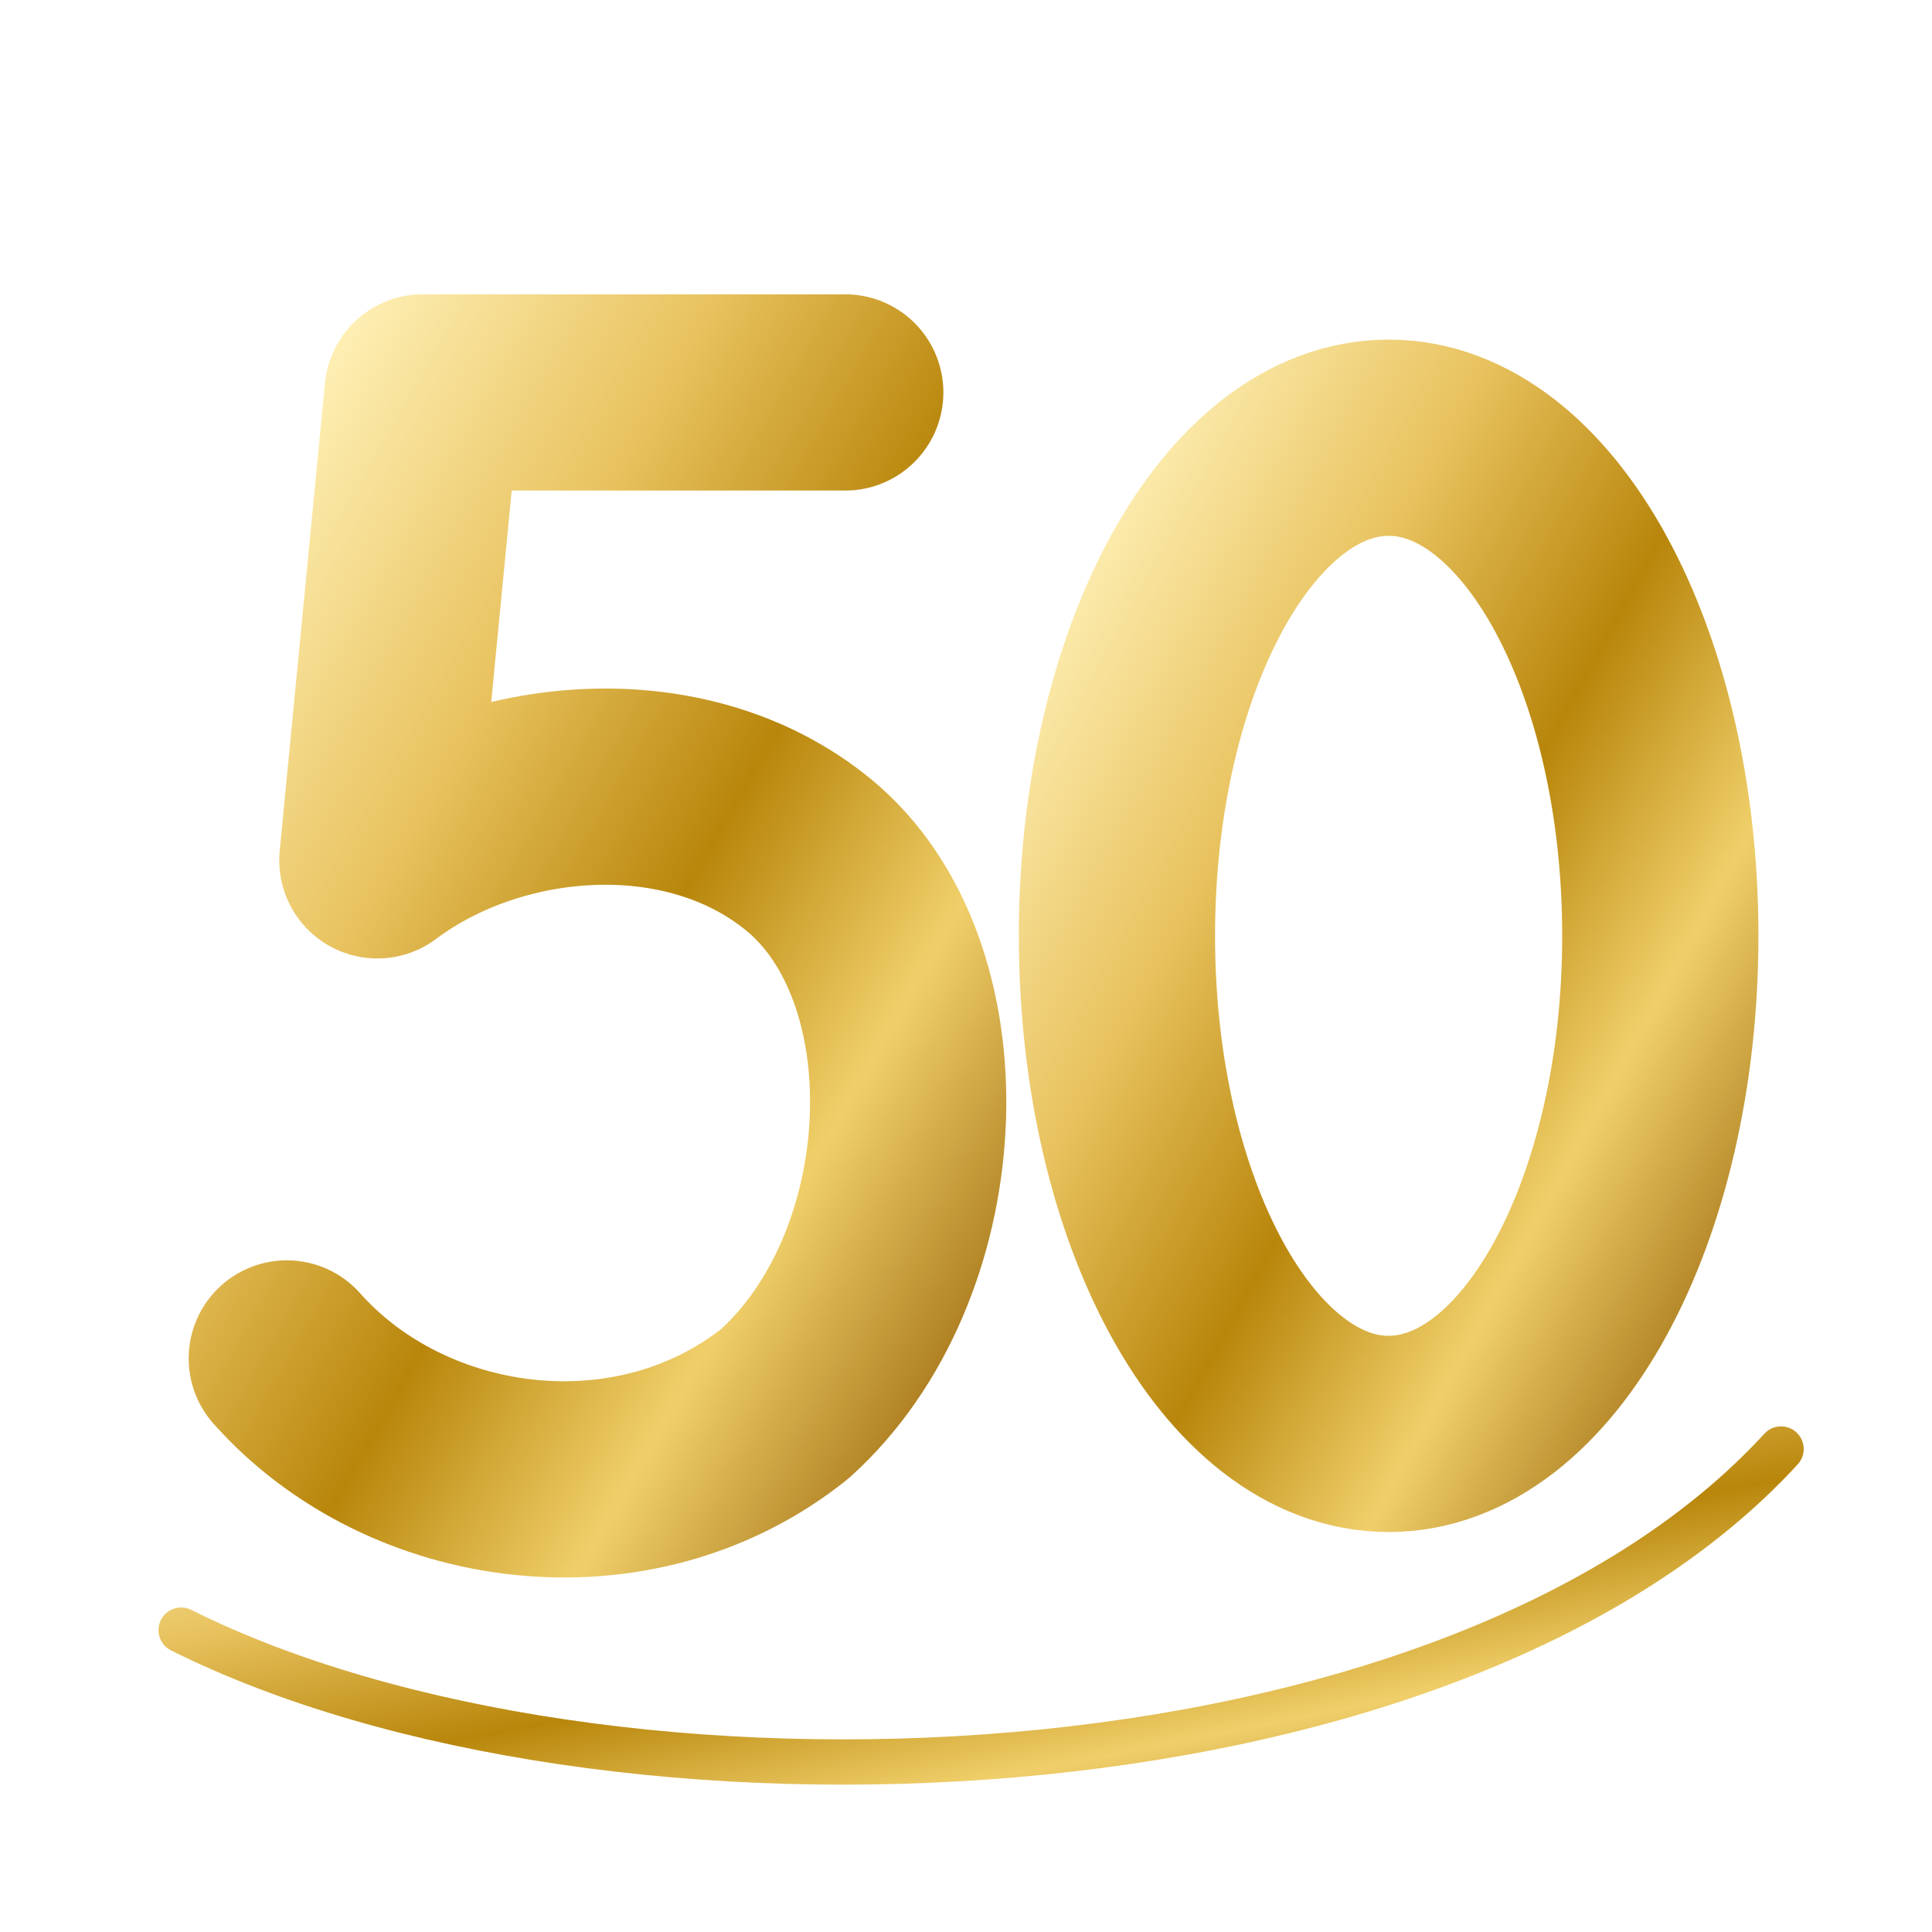
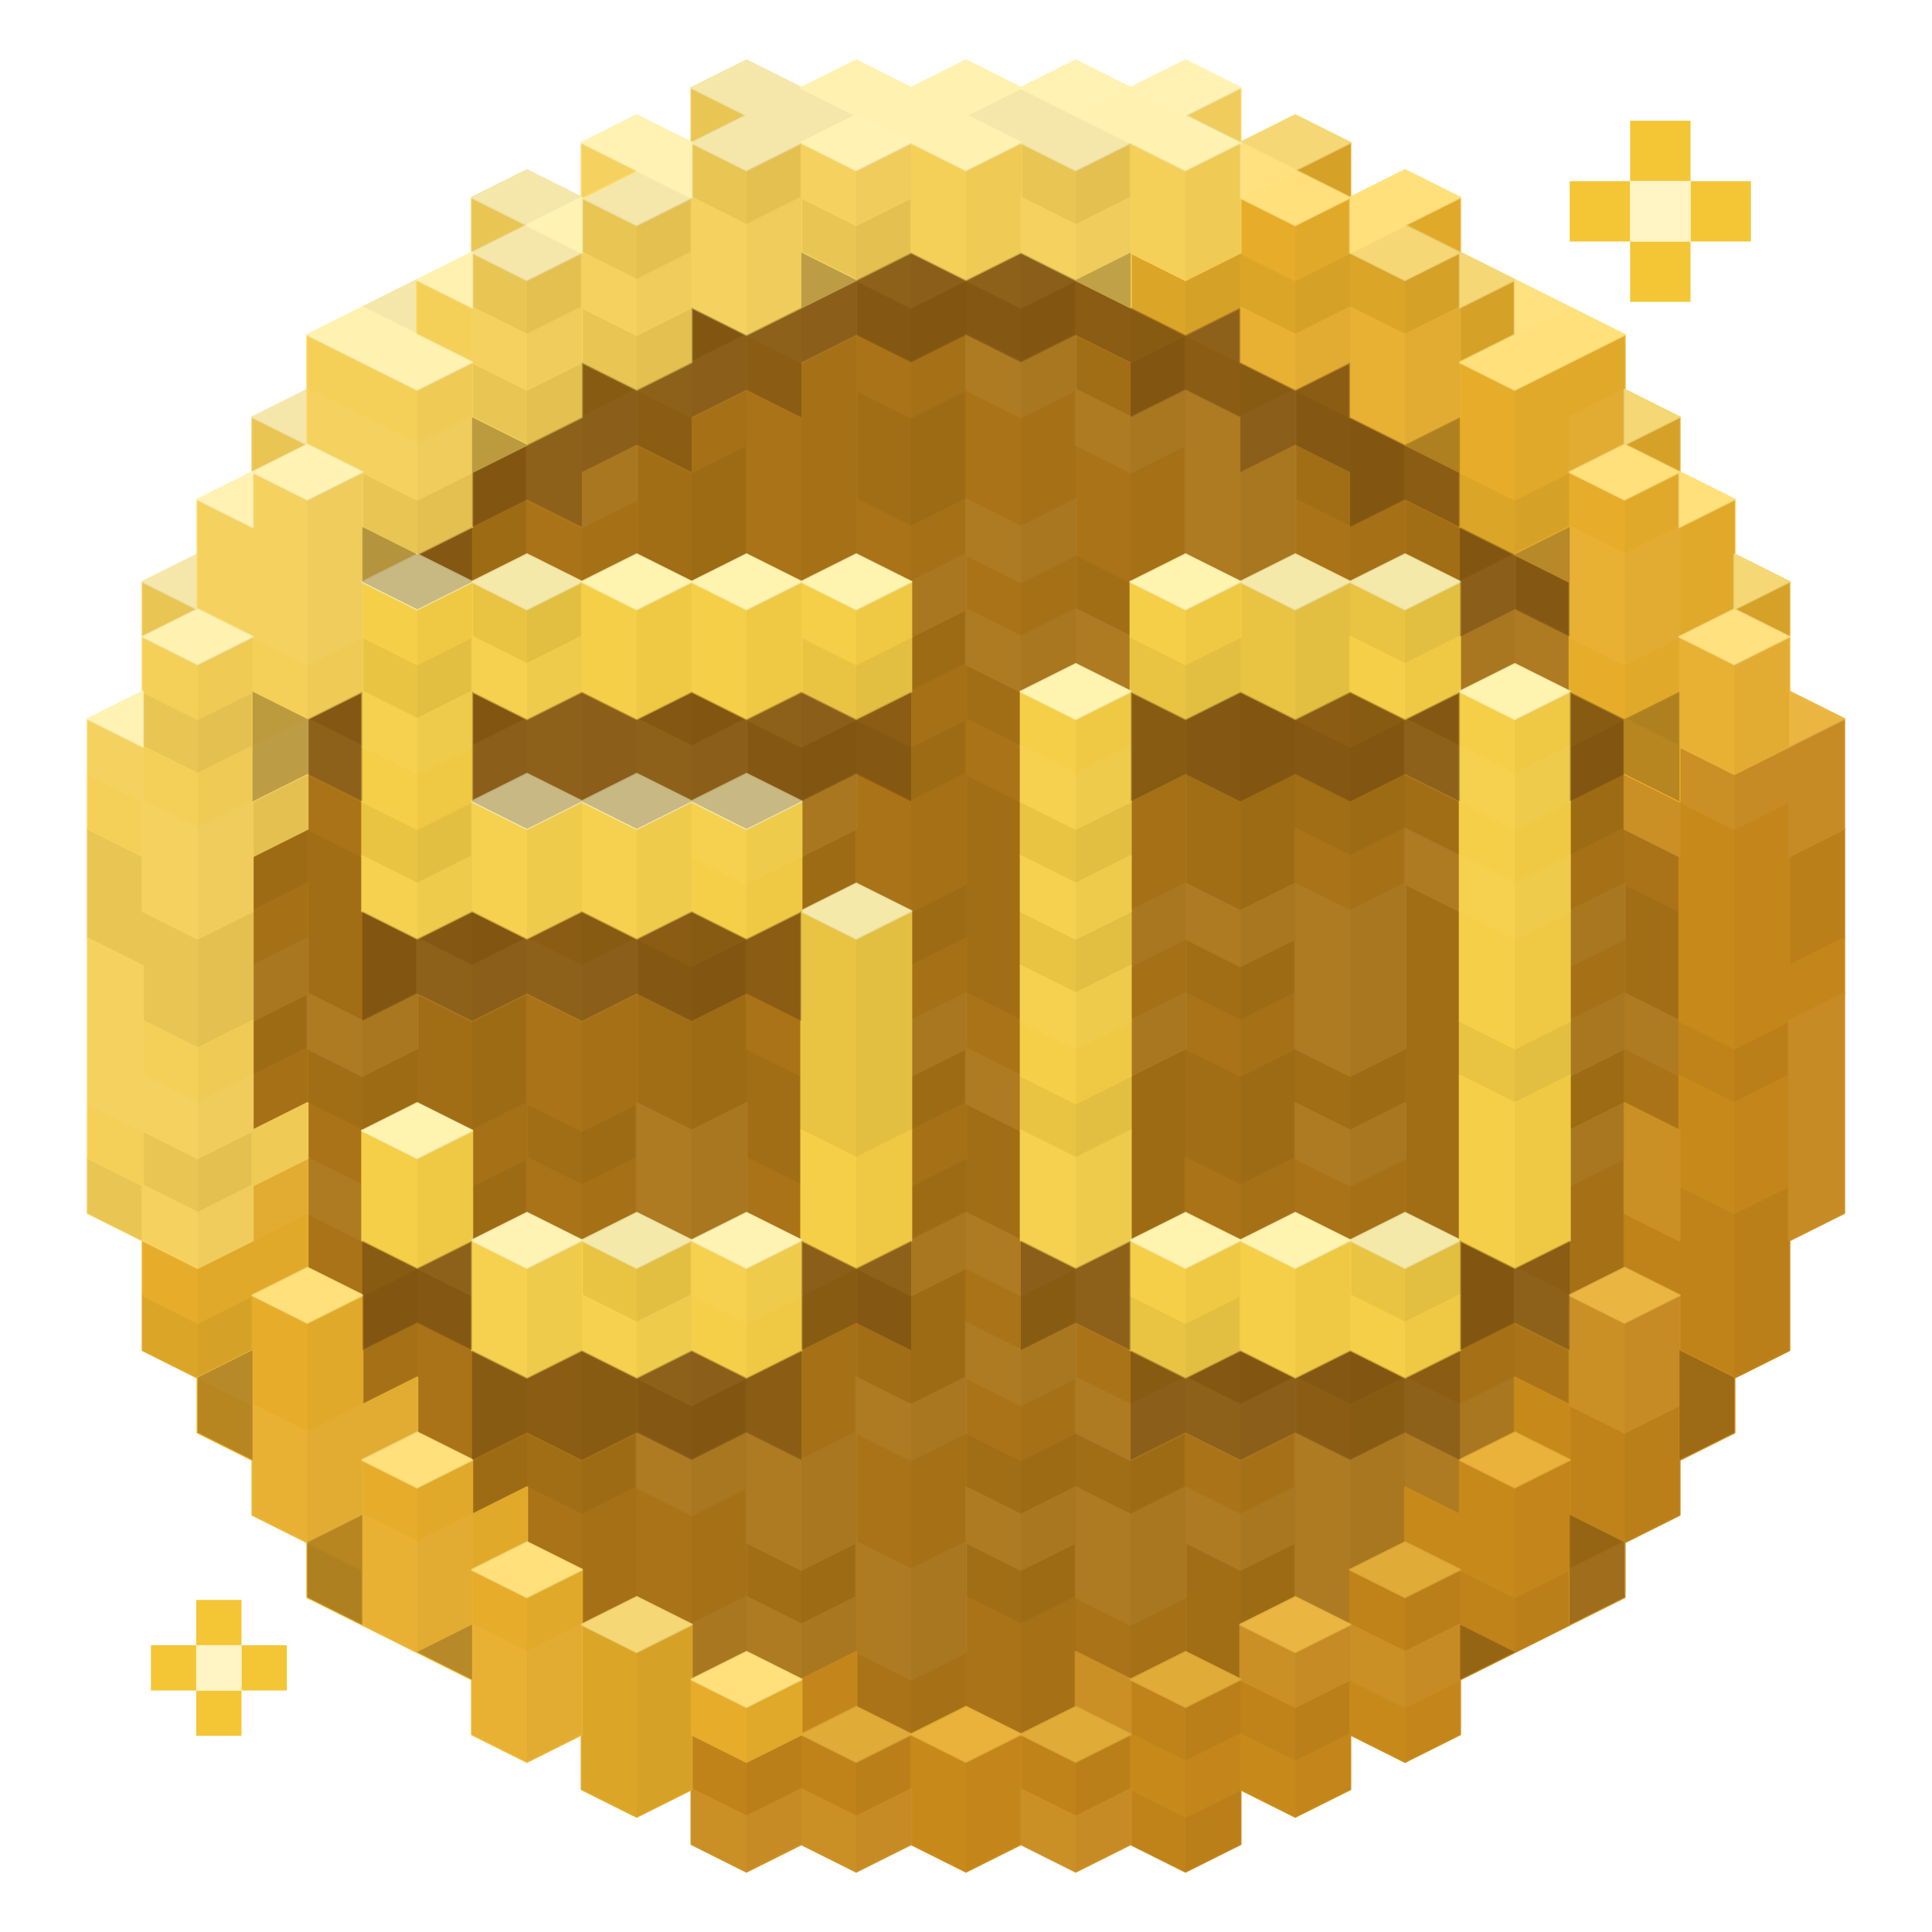
- <svg xmlns="http://www.w3.org/2000/svg" viewBox="0 0 128 128" width="128" height="128">
-   <defs>
-     <linearGradient id="gold" x1="0" y1="0" x2="1" y2="1">
-       <stop offset="0" stop-color="#fff1b8" />
-       <stop offset="0.3" stop-color="#e8c25e" />
-       <stop offset="0.55" stop-color="#b8860b" />
-       <stop offset="0.78" stop-color="#f0cf6a" />
-       <stop offset="1" stop-color="#a8781a" />
-     </linearGradient>
-   </defs>
-   <g fill="none" stroke="url(#gold)" stroke-width="13" stroke-linecap="round" stroke-linejoin="round">
-     <path d="M56 26 H28 L25 57 C33 51 46 50 54 57 C63 65 62 84 52 93 C42 101 27 99 19 90" />
-     <ellipse cx="92" cy="62" rx="18" ry="33" />
+ <svg xmlns="http://www.w3.org/2000/svg" width="128" height="128" viewBox="0 0 128 128" role="img" aria-label="A blocky gold medal with the number 50">
+   <g transform="matrix(1.818 0 0 1.818 64 87.636)">
+     <path fill="#a77217" stroke="#a77217" stroke-width=".08" stroke-linejoin="round" d="M8 8l2 1l0 4l-2 -1zM8 -10l2 1l0 4l-2 -1zM8 -14l2 1l0 2l-2 -1zM8 -22l2 1l0 6l-2 -1zM-8 8l2 1l0 2l-2 -1zM-8 -10l2 1l0 4l-2 -1zM-8 -22l2 1l0 2l-2 -1zM-6 9l2 -1l0 2l-2 1zM-6 -17l2 -1l0 2l-2 1zM-6 -21l2 -1l0 2l-2 1zM0 8l2 1l0 2l-2 -1zM0 4l2 1l0 2l-2 -1zM0 -8l2 1l0 4l-2 -1zM0 -20l2 1l0 8l-2 -1zM0 -24l2 1l0 2l-2 -1zM0 -38l2 1l0 2l-2 -1zM2 9l2 -1l0 2l-2 1zM2 5l2 -1l0 2l-2 1zM2 -37l2 -1l0 2l-2 1zM10 9l2 -1l0 2l-2 1zM10 -9l2 -1l0 4l-2 1zM10 -13l2 -1l0 2l-2 1zM10 -21l2 -1l0 6l-2 1zM-18 5l2 -1l0 2l-2 1zM-18 -5l2 -1l0 2l-2 1zM-18 -11l2 -1l0 4l-2 1zM-18 -31l2 -1l0 4l-2 1zM-16 4l2 1l0 2l-2 -1zM-16 -8l2 1l0 2l-2 -1zM-14 5l2 -1l0 2l-2 1zM-14 -7l2 -1l0 2l-2 1zM4 4l2 1l0 2l-2 -1zM4 -28l2 1l0 2l-2 -1zM4 -36l2 1l0 2l-2 -1zM6 5l2 -1l0 2l-2 1zM6 -9l2 -1l0 6l-2 1zM6 -35l2 -1l0 2l-2 1zM-12 2l2 1l0 2l-2 -1zM-12 -14l2 1l0 6l-2 -1zM-12 -32l2 1l0 4l-2 -1zM-10 3l2 -1l0 2l-2 1zM-10 -13l2 -1l0 6l-2 1zM-10 -31l2 -1l0 4l-2 1zM-4 -2l2 1l0 4l-2 -1zM-4 -22l2 1l0 2l-2 -1zM-4 -34l2 1l0 4l-2 -1zM-4 -38l2 1l0 2l-2 -1zM-2 -1l2 -1l0 4l-2 1zM-2 -5l2 -1l0 2l-2 1zM-2 -9l2 -1l0 2l-2 1zM-2 -15l2 -1l0 2l-2 1zM-2 -21l2 -1l0 2l-2 1zM-2 -25l2 -1l0 2l-2 1zM-2 -33l2 -1l0 4l-2 1zM-2 -37l2 -1l0 2l-2 1zM-22 -1l2 -1l0 2l-2 1zM-22 -9l2 -1l0 2l-2 1zM-22 -13l2 -1l0 2l-2 1zM-20 -2l2 1l0 2l-2 -1zM-20 -12l2 1l0 4l-2 -1zM18 -1l2 -1l0 2l-2 1zM16 -16l2 1l0 12l-2 -1zM16 -20l2 1l0 2l-2 -1zM16 -30l2 1l0 2l-2 -1zM-24 -10l2 1l0 2l-2 -1zM-24 -18l2 1l0 6l-2 -1zM12 -10l2 1l0 2l-2 -1zM12 -22l2 1l0 4l-2 -1zM12 -34l2 1l0 4l-2 -1zM14 -9l2 -1l0 2l-2 1zM14 -21l2 -1l0 4l-2 1zM14 -31l2 -1l0 2l-2 1zM22 -9l2 -1l0 2l-2 1zM22 -21l2 -1l0 4l-2 1zM-26 -11l2 -1l0 2l-2 1zM-26 -17l2 -1l0 2l-2 1zM24 -16l2 1l0 4l-2 -1zM20 -28l2 1l0 2l-2 -1zM10 1l0 2l-2 -1zM10 1l2 1l-2 1zM14 1l0 2l-2 -1zM14 1l2 1l-2 1zM18 -3l2 1l-2 1zM-22 -15l2 1l-2 1zM-18 -15l0 2l-2 -1zM-18 -15l2 1l-2 1zM-22 -23l0 2l-2 -1zM-18 -23l2 1l-2 1zM-10 -23l0 2l-2 -1zM-10 -23l2 1l-2 1zM10 -23l0 2l-2 -1zM10 -23l2 1l-2 1zM18 -23l0 2l-2 -1zM-18 -29l0 2l-2 -1zM18 -29l2 1l-2 1zM14 -33l2 1l-2 1zM-10 -37l2 1l-2 1z" />
+     <path fill="#b07818" stroke="#b07818" stroke-width=".08" stroke-linejoin="round" d="M-4 12l2 1l0 2l-2 -1zM-4 4l2 1l0 4l-2 -1zM-4 -20l2 1l0 4l-2 -1zM-4 -30l2 1l0 2l-2 -1zM-4 -36l2 1l0 2l-2 -1zM-2 13l2 -1l0 2l-2 1zM-2 5l2 -1l0 4l-2 1zM-2 -7l2 -1l0 2l-2 1zM-2 -13l2 -1l0 2l-2 1zM-2 -19l2 -1l0 4l-2 1zM-2 -23l2 -1l0 2l-2 1zM-2 -29l2 -1l0 2l-2 1zM-2 -35l2 -1l0 2l-2 1zM0 10l2 1l0 4l-2 -1zM0 2l2 1l0 2l-2 -1zM0 -2l2 1l0 2l-2 -1zM0 -12l2 1l0 2l-2 -1zM0 -22l2 1l0 2l-2 -1zM0 -28l2 1l0 2l-2 -1zM0 -34l2 1l0 4l-2 -1zM2 11l2 -1l0 4l-2 1zM2 3l2 -1l0 2l-2 1zM2 -1l2 -1l0 2l-2 1zM2 -27l2 -1l0 2l-2 1zM2 -33l2 -1l0 4l-2 1zM4 10l2 1l0 2l-2 -1zM4 0l2 1l0 2l-2 -1zM4 -32l2 1l0 4l-2 -1zM4 -38l2 1l0 2l-2 -1zM6 11l2 -1l0 2l-2 1zM6 -13l2 -1l0 2l-2 1zM6 -21l2 -1l0 6l-2 1zM6 -31l2 -1l0 4l-2 1zM-14 7l2 -1l0 4l-2 1zM-14 3l2 -1l0 2l-2 1zM-14 -5l2 -1l0 2l-2 1zM-14 -11l2 -1l0 4l-2 1zM-14 -29l2 -1l0 2l-2 1zM-12 6l2 1l0 4l-2 -1zM-12 -34l2 1l0 2l-2 -1zM-10 7l2 -1l0 4l-2 1zM-10 -33l2 -1l0 2l-2 1zM-16 6l2 1l0 2l-2 -1zM-16 2l2 1l0 2l-2 -1zM-16 -6l2 1l0 2l-2 -1zM-16 -12l2 1l0 4l-2 -1zM-16 -30l2 1l0 2l-2 -1zM8 4l2 1l0 2l-2 -1zM8 -6l2 1l0 2l-2 -1zM8 -12l2 1l0 2l-2 -1zM8 -36l2 1l0 2l-2 -1zM10 5l2 -1l0 2l-2 1zM10 -5l2 -1l0 2l-2 1zM10 -11l2 -1l0 2l-2 1zM-20 0l2 1l0 4l-2 -1zM-18 3l2 -1l0 2l-2 1zM-18 -7l2 -1l0 2l-2 1zM-8 2l2 1l0 2l-2 -1zM-8 -6l2 1l0 2l-2 -1zM-8 -14l2 1l0 4l-2 -1zM-8 -36l2 1l0 8l-2 -1zM-6 -1l2 -1l0 6l-2 1zM-6 -35l2 -1l0 8l-2 1zM12 2l2 1l0 2l-2 -1zM12 -6l2 1l0 2l-2 -1zM12 -18l2 1l0 2l-2 -1zM12 -30l2 1l0 2l-2 -1zM14 3l2 -1l0 2l-2 1zM14 -5l2 -1l0 2l-2 1zM14 -17l2 -1l0 2l-2 1zM14 -29l2 -1l0 2l-2 1zM-22 1l2 -1l0 2l-2 1zM18 1l2 -1l0 2l-2 1zM20 0l2 1l0 2l-2 -1zM-24 -4l2 1l0 2l-2 -1zM-24 -8l2 1l0 2l-2 -1zM-24 -20l2 1l0 2l-2 -1zM22 -5l2 -1l0 4l-2 1zM22 -13l2 -1l0 2l-2 1zM22 -17l2 -1l0 2l-2 1zM-26 -9l2 -1l0 2l-2 1zM-26 -15l2 -1l0 2l-2 1zM24 -10l2 1l0 2l-2 -1zM24 -18l2 1l0 2l-2 -1zM16 -32l2 1l0 2l-2 -1zM-18 1l2 1l-2 1zM-14 1l0 2l-2 -1zM-14 1l2 1l-2 1zM-6 1l0 2l-2 -1zM6 1l2 1l-2 1zM18 1l0 2l-2 -1zM-22 -3l2 1l-2 1zM22 -3l0 2l-2 -1zM-14 -15l0 2l-2 -1zM-14 -15l2 1l-2 1zM-10 -15l0 2l-2 -1zM-10 -15l2 1l-2 1zM-6 -15l0 2l-2 -1zM-2 -23l0 2l-2 -1zM6 -23l2 1l-2 1zM14 -23l0 2l-2 -1zM14 -23l2 1l-2 1zM22 -23l2 1l-2 1zM-14 -35l2 1l-2 1zM10 -35l2 1l-2 1zM14 -35l0 2l-2 -1zM6 -37l2 1l-2 1z" />
+     <path fill="#b47f24" stroke="#b47f24" stroke-width=".08" stroke-linejoin="round" d="M-10 11l2 -1l0 2l-2 1zM-10 5l2 -1l0 2l-2 1zM-10 -7l2 -1l0 4l-2 1zM-10 -21l2 -1l0 2l-2 1zM-10 -35l2 -1l0 2l-2 1zM-8 10l2 1l0 2l-2 -1zM-8 4l2 1l0 4l-2 -1zM-6 11l2 -1l0 2l-2 1zM-6 5l2 -1l0 4l-2 1zM-6 -19l2 -1l0 2l-2 1zM-6 -37l2 -1l0 2l-2 1zM-4 8l2 1l0 4l-2 -1zM-4 2l2 1l0 2l-2 -1zM-2 9l2 -1l0 4l-2 1zM-2 3l2 -1l0 2l-2 1zM-2 -3l2 -1l0 2l-2 1zM-2 -11l2 -1l0 2l-2 1zM-2 -27l2 -1l0 2l-2 1zM4 6l2 1l0 4l-2 -1zM4 2l2 1l0 2l-2 -1zM4 -2l2 1l0 2l-2 -1zM4 -26l2 1l0 2l-2 -1zM4 -34l2 1l0 2l-2 -1zM6 7l2 -1l0 4l-2 1zM6 3l2 -1l0 2l-2 1zM6 -11l2 -1l0 2l-2 1zM6 -15l2 -1l0 2l-2 1zM6 -33l2 -1l0 2l-2 1zM12 4l2 1l0 6l-2 -1zM12 -8l2 1l0 2l-2 -1zM12 -16l2 1l0 6l-2 -1zM0 6l2 1l0 2l-2 -1zM0 0l2 1l0 2l-2 -1zM0 -4l2 1l0 2l-2 -1zM0 -10l2 1l0 2l-2 -1zM0 -26l2 1l0 2l-2 -1zM0 -30l2 1l0 2l-2 -1zM0 -36l2 1l0 2l-2 -1zM2 7l2 -1l0 2l-2 1zM2 1l2 -1l0 2l-2 1zM2 -25l2 -1l0 2l-2 1zM2 -29l2 -1l0 2l-2 1zM2 -35l2 -1l0 2l-2 1zM8 6l2 1l0 2l-2 -1zM8 2l2 1l0 2l-2 -1zM8 -16l2 1l0 2l-2 -1zM8 -34l2 1l0 6l-2 -1zM10 7l2 -1l0 2l-2 1zM10 3l2 -1l0 2l-2 1zM10 -15l2 -1l0 2l-2 1zM10 -33l2 -1l0 6l-2 1zM14 5l2 -1l0 4l-2 1zM14 -7l2 -1l0 2l-2 1zM14 -15l2 -1l0 6l-2 1zM-12 4l2 1l0 2l-2 -1zM-12 -8l2 1l0 4l-2 -1zM-12 -22l2 1l0 2l-2 -1zM16 2l2 1l0 4l-2 -1zM16 -18l2 1l0 2l-2 -1zM16 -22l2 1l0 2l-2 -1zM18 3l2 -1l0 2l-2 1zM18 -27l2 -1l0 4l-2 1zM20 -2l2 1l0 2l-2 -1zM20 -26l2 1l0 2l-2 -1zM-24 -6l2 1l0 2l-2 -1zM-24 -12l2 1l0 2l-2 -1zM-24 -22l2 1l0 2l-2 -1zM22 -7l2 -1l0 2l-2 1zM22 -11l2 -1l0 2l-2 1zM22 -15l2 -1l0 2l-2 1zM-22 -11l2 -1l0 2l-2 1zM24 -12l2 1l0 2l-2 -1zM-26 -13l2 -1l0 2l-2 1zM-20 -14l2 1l0 2l-2 -1zM-18 -13l2 -1l0 2l-2 1zM-18 -21l2 -1l0 2l-2 1zM-16 -14l2 1l0 2l-2 -1zM-16 -22l2 1l0 2l-2 -1zM-16 -32l2 1l0 2l-2 -1zM-14 -13l2 -1l0 2l-2 1zM-14 -21l2 -1l0 2l-2 1zM-14 -33l2 -1l0 4l-2 1zM-10 1l0 2l-2 -1zM-10 1l2 1l-2 1zM-18 -3l0 2l-2 -1zM-6 -3l2 1l-2 1zM-2 -3l0 2l-2 -1zM2 -3l2 1l-2 1zM6 -3l0 2l-2 -1zM-14 -23l0 2l-2 -1zM-14 -23l2 1l-2 1zM-6 -23l0 2l-2 -1zM-6 -23l2 1l-2 1zM-14 -33l0 2l-2 -1zM-10 -35l0 2l-2 -1zM-6 -37l0 2l-2 -1zM10 -37l0 2l-2 -1zM-2 -39l0 2l-2 -1zM-2 -39l2 1l-2 1zM2 -39l0 2l-2 -1zM2 -39l2 1l-2 1z" />
+     <path fill="#c6881b" stroke="#c6881b" stroke-width=".08" stroke-linejoin="round" d="M-10 15l2 1l0 2l-2 -1zM12 14l2 -1l0 2l-2 1zM6 17l2 1l0 2l-2 -1zM6 13l2 1l0 2l-2 -1zM8 18l2 -1l0 2l-2 1zM8 14l2 -1l0 2l-2 1zM-8 16l2 -1l0 2l-2 1zM-6 15l2 1l0 2l-2 -1zM-4 16l2 -1l0 2l-2 1zM2 15l2 1l0 2l-2 -1zM4 16l2 -1l0 2l-2 1zM10 13l2 1l0 2l-2 -1zM18 9l2 1l0 2l-2 -1zM14 9l2 1l0 2l-2 -1zM16 10l2 -1l0 2l-2 1zM20 10l2 -1l0 2l-2 1zM22 3l2 1l0 4l-2 -1zM24 4l2 -1l0 4l-2 1zM26 -5l2 1l0 6l-2 -1zM24 -4l2 1l0 2l-2 -1zM26 -11l2 1l0 2l-2 -1zM28 -4l2 -1l0 6l-2 1zM28 -10l2 -1l0 2l-2 1zM30 -17l2 -1l0 4l-2 1zM18 11l2 1l-2 1zM22 7l2 1l-2 1z" />
+     <path fill="#d08f1c" stroke="#d08f1c" stroke-width=".08" stroke-linejoin="round" d="M8 16l2 -1l0 2l-2 1zM-2 15l2 1l0 4l-2 -1zM0 16l2 -1l0 4l-2 1zM-6 13l2 -1l0 2l-2 1zM6 15l2 1l0 2l-2 -1zM10 15l2 1l0 2l-2 -1zM12 16l2 -1l0 2l-2 1zM14 13l2 1l0 2l-2 -1zM16 14l2 -1l0 2l-2 1zM16 6l4 2l0 2l-4 -2zM18 5l2 1l0 2l-2 -1zM20 6l2 -1l0 4l-2 1zM20 2l2 1l0 2l-2 -1zM26 3l2 -1l0 2l-2 1zM26 -9l2 1l0 4l-2 -1zM26 -19l2 1l0 8l-2 -1zM28 -8l2 -1l0 4l-2 1zM28 -12l4 -2l0 2l-4 2zM28 -18l2 -1l0 6l-2 1zM26 1l2 1l-2 1z" />
+     <path fill="#d29527" stroke="#d29527" stroke-width=".08" stroke-linejoin="round" d="M-10 17l2 1l0 2l-2 -1zM-8 18l2 -1l0 2l-2 1zM-6 17l2 1l0 2l-2 -1zM-4 18l2 -1l0 2l-2 1zM2 17l2 1l0 2l-2 -1zM4 18l2 -1l0 2l-2 1zM16 12l2 -1l0 2l-2 1zM4 12l2 1l0 2l-2 -1zM10 11l2 1l0 2l-2 -1zM12 12l2 -1l0 2l-2 1zM14 11l2 1l0 2l-2 -1zM22 9l2 -1l0 2l-2 1zM22 -1l2 1l0 4l-2 -1zM24 0l2 -1l0 4l-2 1zM24 -8l2 1l0 4l-2 -1zM24 -20l2 1l0 2l-2 -1zM26 -21l2 1l0 2l-2 -1zM30 -11l2 -1l0 8l-2 1zM30 -21l2 -1l0 4l-2 1zM28 -20l2 -1l0 2l-2 1z" />
+     <path fill="#e1ab38" stroke="#e1ab38" stroke-width=".08" stroke-linejoin="round" d="M4 14l2 1l-2 1l-2 -1zM-4 14l2 1l-2 1l-2 -1zM8 12l2 1l-2 1l-2 -1zM16 8l2 1l-2 1l-2 -1z" />
+     <path fill="#e4ac2a" stroke="#e4ac2a" stroke-width=".08" stroke-linejoin="round" d="M-14 11l2 1l0 6l-2 -1zM-12 12l2 -1l0 6l-2 1zM-24 8l2 1l0 2l-2 -1zM-28 0l2 -1l0 2l-2 1zM-30 -1l2 1l0 2l-2 -1zM18 -31l2 1l0 2l-2 -1zM20 -30l2 -1l0 2l-2 1zM18 -37l2 -1l0 2l-2 1zM16 -38l2 -1l0 2l-2 1zM6 -39l2 1l0 2l-2 -1zM8 -38l2 -1l0 2l-2 1zM10 -39l2 1l0 2l-2 -1zM12 -38l2 -1l0 2l-2 1zM14 -39l2 1l0 2l-2 -1zM26 -23l0 2l-2 -1zM28 -26l2 -1l0 2zM24 -32l2 -1l0 2zM18 -33l0 2l-2 -1zM12 -42l2 -1l0 2z" />
+     <path fill="#eab23a" stroke="#eab23a" stroke-width=".08" stroke-linejoin="round" d="M0 14l2 1l-2 1l-2 -1zM20 4l2 1l-2 1l-2 -1z" />
+     <path fill="#ebb542" stroke="#ebb542" stroke-width=".08" stroke-linejoin="round" d="M12 10l2 1l-2 1l-2 -1zM24 -2l2 1l-2 1l-2 -1zM30 -23l2 1l-2 1z" />
+     <path fill="#f0b52c" stroke="#f0b52c" stroke-width=".08" stroke-linejoin="round" d="M-10 13l2 1l0 2l-2 -1zM-8 14l2 -1l0 2l-2 1zM-18 7l2 -1l0 2l-2 1zM-20 6l2 -1l0 2l-2 1zM-18 9l2 1l0 2l-2 -1zM-16 10l2 -1l0 2l-2 1zM-28 2l2 1l0 2l-2 -1zM-26 -1l2 1l0 4l-2 -1zM-22 5l2 1l0 2l-2 -1zM-30 -3l2 1l0 2l-2 -1zM-24 0l2 -1l0 4l-2 1zM-28 -2l4 -2l0 2l-4 2zM24 -22l2 1l0 2l-2 -1zM22 -25l2 1l0 2l-2 -1zM22 -31l2 1l0 2l-2 -1zM24 -24l2 -1l0 2l-2 1zM26 -29l2 -1l0 4l-2 1zM24 -30l2 -1l0 2l-2 1zM18 -35l2 1l0 4l-2 -1zM20 -34l2 -1l0 4l-2 1zM22 -35l2 -1l0 2l-2 1zM12 -40l2 -1l0 2l-2 1zM10 -41l2 1l0 2l-2 -1zM-22 7l0 2l-2 -1zM16 -40l2 -1l0 2z" />
+     <path fill="#f1b937" stroke="#f1b937" stroke-width=".08" stroke-linejoin="round" d="M-18 11l2 1l0 4l-2 -1zM-20 8l2 -1l0 4l-2 1zM-16 12l2 -1l0 4l-2 1zM-26 3l2 1l0 4l-2 -1zM-24 4l2 -1l0 4l-2 1zM-22 3l2 -1l0 2l-2 1zM-22 7l2 1l0 4l-2 -1zM-26 -5l2 -1l0 2l-2 1zM28 -24l2 -1l0 4l-2 1zM26 -25l2 1l0 4l-2 -1zM22 -29l2 1l0 4l-2 -1zM24 -28l2 -1l0 4l-2 1zM22 -33l2 -1l0 2l-2 1zM14 -37l2 1l0 4l-2 -1zM16 -36l2 -1l0 4l-2 1zM10 -37l2 1l0 2l-2 -1zM12 -36l2 -1l0 2l-2 1zM-18 11l0 2l-2 -1zM-26 1l0 2l-2 -1zM22 -29l0 2l-2 -1z" />
+     <path fill="#f2cd46" stroke="#f2cd46" stroke-width=".08" stroke-linejoin="round" d="M6 -1l2 1l0 2l-2 -1zM6 -25l2 1l0 2l-2 -1zM8 0l2 -1l0 2l-2 1zM8 -24l2 -1l0 2l-2 1zM-14 -3l2 1l0 2l-2 -1zM-12 -2l2 -1l0 2l-2 1zM14 -3l2 1l0 2l-2 -1zM14 -27l2 1l0 2l-2 -1zM16 -2l2 -1l0 2l-2 1zM16 -26l2 -1l0 2l-2 1zM-6 -15l2 1l0 8l-2 -1zM-6 -25l2 1l0 2l-2 -1zM-4 -14l2 -1l0 8l-2 1zM-4 -24l2 -1l0 2l-2 1zM2 -9l2 1l0 2l-2 -1zM2 -15l2 1l0 2l-2 -1zM2 -19l2 1l0 2l-2 -1zM4 -8l2 -1l0 2l-2 1zM4 -14l2 -1l0 2l-2 1zM4 -18l2 -1l0 2l-2 1zM18 -11l2 1l0 2l-2 -1zM20 -10l2 -1l0 2l-2 1zM-22 -19l2 1l0 2l-2 -1zM-22 -25l2 1l0 2l-2 -1zM-20 -18l2 -1l0 2l-2 1zM-20 -24l2 -1l0 2l-2 1zM10 -27l2 1l0 4l-2 -1zM12 -26l2 -1l0 4l-2 1zM-18 -27l2 1l0 2l-2 -1zM-16 -26l2 -1l0 2l-2 1z" />
+     <path fill="#f2ce57" stroke="#f2ce57" stroke-width=".08" stroke-linejoin="round" d="M-32 -6l2 1l0 2l-2 -1zM-30 -7l2 1l0 2l-2 -1zM-30 -15l2 1l0 4l-2 -1zM-32 -18l2 1l0 4l-2 -1zM-30 -23l2 1l0 2l-2 -1zM-28 -6l2 -1l0 2l-2 1zM-28 -14l2 -1l0 4l-2 1zM-26 -19l2 -1l0 2l-2 1zM-28 -22l2 -1l0 2l-2 1zM-22 -31l2 1l0 2l-2 -1zM-20 -30l2 -1l0 2l-2 1zM-18 -35l2 1l0 2l-2 -1zM-18 -39l2 1l0 2l-2 -1zM-16 -34l2 -1l0 2l-2 1zM-16 -38l2 -1l0 2l-2 1zM-14 -37l2 1l0 2l-2 -1zM-14 -41l2 1l0 2l-2 -1zM-12 -36l2 -1l0 2l-2 1zM-12 -40l2 -1l0 2l-2 1zM-6 -41l2 1l0 2l-2 -1zM-4 -40l2 -1l0 2l-2 1zM-10 -43l2 1l0 2l-2 -1zM-8 -42l2 -1l0 2l-2 1zM2 -43l2 1l0 2l-2 -1zM4 -42l2 -1l0 2l-2 1zM-30 -27l2 1l-2 1zM-26 -33l2 1l-2 1zM-22 -29l2 1l-2 1zM-18 -41l2 1l-2 1zM-10 -45l2 1l-2 1z" />
+     <path fill="#f5d775" stroke="#f5d775" stroke-width=".08" stroke-linejoin="round" d="M-12 10l2 1l-2 1l-2 -1zM16 -40l2 1l-2 1l-2 -1zM12 -44l2 1l-2 1l-2 -1zM28 -28l2 1l-2 1zM24 -34l2 1l-2 1zM18 -39l2 1l-2 1z" />
+     <path fill="#f5e7a9" stroke="#f5e7a9" stroke-width=".08" stroke-linejoin="round" d="M-16 -42l2 1l-2 1l-2 -1zM-16 -40l2 1l-2 1l-2 -1zM-12 -42l2 1l-2 1l-2 -1zM2 -45l4 2l-2 1l-4 -2zM-8 -46l4 2l-2 1l-4 -2zM-8 -44l2 1l-2 1l-2 -1zM-28 -28l0 2l-2 -1zM-24 -34l0 2l-2 -1zM-20 -38l0 2l-2 -1z" />
+     <path fill="#f5e9a9" stroke="#f5e9a9" stroke-width=".08" stroke-linejoin="round" d="M16 -4l2 1l-2 1l-2 -1zM-12 -4l2 1l-2 1l-2 -1zM-4 -16l2 1l-2 1l-2 -1zM16 -28l2 1l-2 1l-2 -1zM12 -28l2 1l-2 1l-2 -1zM-16 -28l2 1l-2 1l-2 -1z" />
+     <path fill="#ffd84a" stroke="#ffd84a" stroke-width=".08" stroke-linejoin="round" d="M-10 -1l2 1l0 2l-2 -1zM-10 -17l2 1l0 2l-2 -1zM-10 -27l2 1l0 4l-2 -1zM-8 0l2 -1l0 2l-2 1zM-8 -16l2 -1l0 2l-2 1zM-8 -26l2 -1l0 4l-2 1zM10 -3l2 1l0 4l-2 -1zM12 -2l2 -1l0 4l-2 1zM14 -1l2 1l0 2l-2 -1zM14 -25l2 1l0 2l-2 -1zM16 0l2 -1l0 2l-2 1zM16 -24l2 -1l0 2l-2 1zM-22 -7l2 1l0 4l-2 -1zM-22 -21l2 1l0 2l-2 -1zM-22 -27l2 1l0 2l-2 -1zM-20 -6l2 -1l0 4l-2 1zM-20 -20l2 -1l0 2l-2 1zM-20 -26l2 -1l0 2l-2 1zM-6 -7l2 1l0 4l-2 -1zM-6 -27l2 1l0 2l-2 -1zM-4 -6l2 -1l0 4l-2 1zM-4 -26l2 -1l0 2l-2 1zM18 -9l2 1l0 6l-2 -1zM18 -15l2 1l0 4l-2 -1zM18 -19l2 1l0 2l-2 -1zM18 -23l2 1l0 2l-2 -1zM20 -8l2 -1l0 6l-2 1zM20 -14l2 -1l0 4l-2 1zM20 -18l2 -1l0 2l-2 1zM20 -22l2 -1l0 2l-2 1zM6 -3l2 1l0 2l-2 -1zM6 -27l2 1l0 2l-2 -1zM8 -2l2 -1l0 2l-2 1zM8 -26l2 -1l0 2l-2 1zM2 -11l2 1l0 2l-2 -1zM2 -23l2 1l0 2l-2 -1zM4 -10l2 -1l0 2l-2 1zM4 -22l2 -1l0 2l-2 1zM-14 -27l2 1l0 4l-2 -1zM-12 -26l2 -1l0 4l-2 1z" />
+     <path fill="#ffd95c" stroke="#ffd95c" stroke-width=".08" stroke-linejoin="round" d="M-32 -8l2 1l0 2l-2 -1zM-30 -11l2 1l0 2l-2 -1zM-32 -20l2 1l0 2l-2 -1zM-30 -21l2 1l0 2l-2 -1zM-30 -25l2 1l0 2l-2 -1zM-26 -7l2 -1l0 2l-2 1zM-28 -10l2 -1l0 2l-2 1zM-28 -20l2 -1l0 2l-2 1zM-28 -24l2 -1l0 2l-2 1zM-26 -25l2 1l0 2l-2 -1zM-24 -24l2 -1l0 2l-2 1zM-20 -38l2 1l0 2l-2 -1zM-24 -36l4 2l0 2l-4 -2zM-20 -34l2 -1l0 2l-2 1zM-2 -43l2 1l0 4l-2 -1zM0 -42l2 -1l0 4l-2 1zM8 -42l2 -1l0 4l-2 1zM6 -43l2 1l0 4l-2 -1zM-26 -23l2 1l-2 1zM-18 -33l2 1l-2 1z" />
+     <path fill="#ffda53" stroke="#ffda53" stroke-width=".08" stroke-linejoin="round" d="M-18 -3l2 1l0 4l-2 -1zM-18 -19l2 1l0 4l-2 -1zM-18 -25l2 1l0 2l-2 -1zM-16 -2l2 -1l0 4l-2 1zM-16 -18l2 -1l0 4l-2 1zM-16 -24l2 -1l0 2l-2 1zM-14 -1l2 1l0 2l-2 -1zM-14 -19l2 1l0 4l-2 -1zM-12 0l2 -1l0 2l-2 1zM-12 -18l2 -1l0 4l-2 1zM2 -7l2 1l0 4l-2 -1zM2 -13l2 1l0 2l-2 -1zM2 -17l2 1l0 2l-2 -1zM2 -21l2 1l0 2l-2 -1zM4 -6l2 -1l0 4l-2 1zM4 -12l2 -1l0 2l-2 1zM4 -16l2 -1l0 2l-2 1zM4 -20l2 -1l0 2l-2 1zM-10 -3l2 1l0 2l-2 -1zM-10 -19l2 1l0 2l-2 -1zM-8 -2l2 -1l0 2l-2 1zM-8 -18l2 -1l0 2l-2 1zM-22 -17l2 1l0 2l-2 -1zM-22 -23l2 1l0 2l-2 -1zM-20 -16l2 -1l0 2l-2 1zM-20 -22l2 -1l0 2l-2 1zM18 -17l2 1l0 2l-2 -1zM18 -21l2 1l0 2l-2 -1zM20 -16l2 -1l0 2l-2 1zM20 -20l2 -1l0 2l-2 1z" />
+     <path fill="#ffdb64" stroke="#ffdb64" stroke-width=".08" stroke-linejoin="round" d="M-30 -5l2 1l0 2l-2 -1zM-32 -10l4 2l0 2l-4 -2zM-32 -14l2 1l0 4l-2 -1zM-30 -19l2 1l0 4l-2 -1zM-32 -22l2 1l0 2l-2 -1zM-28 -4l2 -1l0 2l-2 1zM-28 -8l2 -1l0 2l-2 1zM-28 -18l2 -1l0 4l-2 1zM-26 -21l2 -1l0 2l-2 1zM-28 -30l4 2l0 4l-4 -2zM-26 -31l2 1l0 2l-2 -1zM-24 -30l2 -1l0 6l-2 1zM-24 -34l4 2l0 2l-4 -2zM-20 -32l2 -1l0 2l-2 1zM-10 -41l2 1l0 4l-2 -1zM-8 -40l2 -1l0 4l-2 1zM-18 -37l2 1l0 2l-2 -1zM-16 -36l2 -1l0 2l-2 1zM2 -41l2 1l0 2l-2 -1zM4 -40l2 -1l0 2l-2 1zM-14 -39l2 1l0 2l-2 -1zM-12 -38l2 -1l0 2l-2 1zM-6 -43l2 1l0 2l-2 -1zM-4 -42l2 -1l0 2l-2 1zM-14 -43l2 1l-2 1zM-6 -39l2 1l-2 1zM6 -39l0 2l-2 -1zM8 -44l2 -1l0 2z" />
+     <path fill="#ffe07a" stroke="#ffe07a" stroke-width=".08" stroke-linejoin="round" d="M-8 12l2 1l-2 1l-2 -1zM-16 8l2 1l-2 1l-2 -1zM-20 4l2 1l-2 1l-2 -1zM-24 -2l2 1l-2 1l-2 -1zM24 -32l2 1l-2 1l-2 -1zM22 -37l2 1l-4 2l-2 -1zM16 -42l2 1l-2 1l-2 -1zM12 -42l2 1l-2 1l-2 -1zM26 -31l2 1l-2 1zM14 -41l2 1l-2 1z" />
+     <path fill="#ffe17f" stroke="#ffe17f" stroke-width=".08" stroke-linejoin="round" d="M28 -26l2 1l-2 1l-2 -1zM20 -38l2 1l-2 1zM10 -43l2 1l-2 1z" />
+     <path fill="#fff1b0" stroke="#fff1b0" stroke-width=".08" stroke-linejoin="round" d="M-28 -26l2 1l-2 1l-2 -1zM-22 -37l4 2l-2 1l-4 -2zM6 -45l4 2l-2 1l-4 -2zM0 -46l2 1l-4 2l-2 -1zM-4 -46l2 1l-2 1l-2 -1zM0 -44l2 1l-2 1l-2 -1zM-18 -39l0 2l-2 -1z" />
+     <path fill="#fff2b3" stroke="#fff2b3" stroke-width=".08" stroke-linejoin="round" d="M-24 -32l2 1l-2 1l-2 -1zM-12 -44l2 1l-2 1l-2 -1zM8 -46l2 1l-2 1l-2 -1zM4 -46l2 1l-2 1l-2 -1zM-4 -44l2 1l-2 1l-2 -1zM-30 -23l0 2l-2 -1zM-26 -31l0 2l-2 -1zM-14 -41l0 2l-2 -1zM-10 -43l0 2l-2 -1z" />
+     <path fill="#fff3b0" stroke="#fff3b0" stroke-width=".08" stroke-linejoin="round" d="M12 -4l2 1l-2 1l-2 -1zM8 -4l2 1l-2 1l-2 -1zM-20 -8l2 1l-2 1l-2 -1zM20 -24l2 1l-2 1l-2 -1zM4 -24l2 1l-2 1l-2 -1zM8 -28l2 1l-2 1l-2 -1zM-4 -28l2 1l-2 1l-2 -1zM-8 -28l2 1l-2 1l-2 -1zM-12 -28l2 1l-2 1l-2 -1zM-20 -28l2 1l-2 1l-2 -1z" />
+     <path fill="#fff3b3" stroke="#fff3b3" stroke-width=".08" stroke-linejoin="round" d="M-8 -4l2 1l-2 1l-2 -1zM-16 -4l2 1l-2 1l-2 -1zM-8 -20l2 1l-2 1l-2 -1zM-12 -20l2 1l-2 1l-2 -1zM-16 -20l2 1l-2 1l-2 -1z" />
+     <path fill="#3a2208" fill-opacity="0.05" d="M-10 13l2 1l0 6l-2 -1zM-12 2l2 1l0 8l-2 -1zM-10 -3l2 1l0 4l-2 -1zM-12 -14l2 1l0 10l-2 -1zM-10 -19l2 1l0 4l-2 -1zM-12 -22l2 1l0 2l-2 -1zM-10 -27l2 1l0 4l-2 -1zM-12 -34l2 1l0 6l-2 -1zM-10 -43l2 1l0 6l-2 -1zM-14 11l2 1l0 6l-2 -1zM-16 2l2 1l0 6l-2 -1zM-14 -3l2 1l0 4l-2 -1zM-16 -14l2 1l0 10l-2 -1zM-14 -19l2 1l0 4l-2 -1zM-16 -22l2 1l0 2l-2 -1zM-14 -27l2 1l0 4l-2 -1zM-16 -32l2 1l0 4l-2 -1zM-14 -41l2 1l0 6l-2 -1zM-18 9l2 1l0 6l-2 -1zM-20 -2l2 1l0 6l-2 -1zM-18 -3l2 1l0 4l-2 -1zM-20 -14l2 1l0 6l-2 -1zM-18 -19l2 1l0 4l-2 -1zM-18 -27l2 1l0 4l-2 -1zM-18 -39l2 1l0 6l-2 -1zM-20 -38l2 1l0 2l-2 -1zM-6 15l2 1l0 4l-2 -1zM-8 2l2 1l0 10l-2 -1zM-8 -14l4 2l0 10l-4 -2zM-6 -15l2 1l0 2l-2 -1zM-8 -22l2 1l0 2l-2 -1zM-6 -27l2 1l0 4l-2 -1zM-8 -36l2 1l0 8l-2 -1zM-6 -43l2 1l0 4l-2 -1zM-2 15l2 1l0 4l-2 -1zM-4 -2l2 1l0 16l-2 -1zM-4 -22l2 1l0 6l-2 -1zM-4 -38l2 1l0 10l-2 -1zM-2 -43l2 1l0 4l-2 -1zM2 15l2 1l0 4l-2 -1zM0 -38l2 1l0 52l-2 -1zM2 -23l2 1l0 20l-2 -1zM2 -43l2 1l0 4l-2 -1zM6 13l2 1l0 6l-2 -1zM4 -2l2 1l0 16l-2 -1zM6 -3l2 1l0 4l-2 -1zM4 -28l4 2l0 4l-4 -2zM4 -38l2 1l0 10l-2 -1zM6 -43l2 1l0 6l-2 -1zM10 11l2 1l0 6l-2 -1zM8 2l2 1l0 10l-2 -1zM10 -3l2 1l0 4l-2 -1zM8 -22l2 1l0 18l-2 -1zM10 -27l2 1l0 4l-2 -1zM8 -36l2 1l0 8l-2 -1zM10 -41l2 1l0 6l-2 -1zM14 9l2 1l0 6l-2 -1zM12 2l2 1l0 8l-2 -1zM14 -3l2 1l0 4l-2 -1zM12 -22l2 1l0 18l-2 -1zM14 -27l2 1l0 4l-2 -1zM12 -34l2 1l0 6l-2 -1zM14 -39l2 1l0 6l-2 -1zM18 5l2 1l0 6l-2 -1zM16 2l2 1l0 6l-2 -1zM16 -22l4 2l0 18l-4 -2zM18 -23l2 1l0 2l-2 -1zM16 -32l2 1l0 4l-2 -1zM18 -35l2 1l0 6l-2 -1zM-24 8l4 2l0 2l-4 -2zM-22 5l2 1l0 4l-2 -1zM-24 -22l2 1l0 20l-2 -1zM-22 -7l2 1l0 4l-2 -1zM-22 -27l2 1l0 12l-2 -1zM-22 -35l2 1l0 6l-2 -1zM-24 -36l2 1l0 4l-2 -1zM-26 -1l2 1l0 8l-2 -1zM-28 2l2 1l0 2l-2 -1zM-26 -31l2 1l0 8l-2 -1zM-28 -30l2 1l0 4l-2 -1zM22 -1l2 1l0 8l-2 -1zM20 -2l2 1l0 6l-2 -1zM20 -28l4 2l0 4l-4 -2zM22 -31l2 1l0 4l-2 -1zM-30 -25l2 1l0 26l-2 -1zM-32 -22l2 1l0 18l-2 -1zM26 -25l2 1l0 26l-2 -1zM24 -22l2 1l0 20l-2 -1zM-18 11l0 2l-2 -1zM-22 7l0 2l-2 -1zM-26 1l0 2l-2 -1zM-14 1l0 2l-2 -1zM-10 1l0 2l-2 -1zM-6 1l0 2l-2 -1zM10 1l0 2l-2 -1zM14 1l0 2l-2 -1zM18 1l0 2l-2 -1zM-18 -3l0 2l-2 -1zM-2 -3l0 2l-2 -1zM6 -3l0 2l-2 -1zM22 -3l0 2l-2 -1zM-18 -15l0 2l-2 -1zM-14 -15l0 2l-2 -1zM-10 -15l0 2l-2 -1zM-6 -15l0 2l-2 -1zM-30 -27l2 1l-2 1zM-22 -23l0 2l-2 -1zM-14 -23l0 2l-2 -1zM-10 -23l0 2l-2 -1zM-6 -23l0 2l-2 -1zM-2 -23l0 2l-2 -1zM10 -23l0 2l-2 -1zM14 -23l0 2l-2 -1zM18 -23l0 2l-2 -1zM26 -23l0 2l-2 -1zM-26 -33l2 1l-2 1zM-18 -29l0 2l-2 -1zM22 -29l0 2l-2 -1zM-14 -33l0 2l-2 -1zM18 -33l0 2l-2 -1zM-10 -35l0 2l-2 -1zM14 -35l0 2l-2 -1zM-18 -41l2 1l-2 1zM-6 -37l0 2l-2 -1zM10 -37l0 2l-2 -1zM-14 -43l2 1l-2 1zM-2 -39l0 2l-2 -1zM2 -39l0 2l-2 -1zM6 -39l0 2l-2 -1zM-10 -45l2 1l-2 1z" />
+     <path fill="#3a2208" fill-opacity="0.08" d="M8 14l2 -1l0 6l-2 1zM10 3l2 -1l0 8l-2 1zM8 -2l2 -1l0 4l-2 1zM10 -21l2 -1l0 18l-2 1zM8 -26l2 -1l0 4l-2 1zM10 -33l2 -1l0 6l-2 1zM8 -42l2 -1l0 6l-2 1zM12 12l2 -1l0 6l-2 1zM14 3l2 -1l0 6l-2 1zM12 -2l2 -1l0 4l-2 1zM14 -21l2 -1l0 18l-2 1zM12 -26l2 -1l0 4l-2 1zM14 -31l2 -1l0 4l-2 1zM12 -40l2 -1l0 6l-2 1zM-8 14l2 -1l0 6l-2 1zM-6 -1l2 -1l0 16l-2 1zM-8 -2l2 -1l0 4l-2 1zM-8 -18l4 -2l0 4l-4 2zM-6 -21l2 -1l0 2l-2 1zM-8 -26l2 -1l0 4l-2 1zM-6 -37l2 -1l0 10l-2 1zM-8 -42l2 -1l0 6l-2 1zM-4 16l2 -1l0 4l-2 1zM-2 -37l2 -1l0 52l-2 1zM-4 -14l2 -1l0 12l-2 1zM-4 -26l2 -1l0 4l-2 1zM-4 -42l2 -1l0 4l-2 1zM0 16l2 -1l0 4l-2 1zM2 -1l2 -1l0 16l-2 1zM2 -37l2 -1l0 14l-2 1zM0 -42l2 -1l0 4l-2 1zM4 16l2 -1l0 4l-2 1zM6 3l2 -1l0 10l-2 1zM4 -20l4 -2l0 18l-4 2zM4 -22l2 -1l0 2l-2 1zM6 -35l2 -1l0 8l-2 1zM4 -42l2 -1l0 4l-2 1zM16 10l2 -1l0 6l-2 1zM18 -1l2 -1l0 6l-2 1zM16 -2l2 -1l0 4l-2 1zM16 -26l4 -2l0 4l-4 2zM16 -38l2 -1l0 6l-2 1zM18 -37l2 -1l0 2l-2 1zM-12 12l2 -1l0 6l-2 1zM-10 3l2 -1l0 10l-2 1zM-12 -2l2 -1l0 4l-2 1zM-10 -13l2 -1l0 10l-2 1zM-12 -18l2 -1l0 4l-2 1zM-10 -21l2 -1l0 2l-2 1zM-12 -26l2 -1l0 4l-2 1zM-10 -35l2 -1l0 8l-2 1zM-12 -40l2 -1l0 6l-2 1zM-20 6l2 -1l0 6l-2 1zM-18 3l2 -1l0 6l-2 1zM-20 -6l4 -2l0 4l-4 2zM-18 -13l2 -1l0 6l-2 1zM-20 -26l2 -1l0 12l-2 1zM-18 -21l2 -1l0 2l-2 1zM-18 -31l2 -1l0 4l-2 1zM-20 -34l2 -1l0 6l-2 1zM-16 10l2 -1l0 6l-2 1zM-14 3l2 -1l0 8l-2 1zM-16 -2l2 -1l0 4l-2 1zM-14 -13l2 -1l0 10l-2 1zM-16 -18l2 -1l0 4l-2 1zM-14 -21l2 -1l0 2l-2 1zM-16 -26l2 -1l0 4l-2 1zM-14 -33l2 -1l0 6l-2 1zM-16 -38l2 -1l0 6l-2 1zM20 10l4 -2l0 2l-4 2zM20 6l2 -1l0 4l-2 1zM22 -21l2 -1l0 20l-2 1zM20 -22l2 -1l0 20l-2 1zM20 -34l2 -1l0 6l-2 1zM22 -35l2 -1l0 4l-2 1zM-24 0l2 -1l0 8l-2 1zM-22 -1l2 -1l0 6l-2 1zM-22 -13l2 -1l0 6l-2 1zM-24 -30l2 -1l0 8l-2 1zM24 0l2 -1l0 8l-2 1zM26 3l2 -1l0 2l-2 1zM24 -30l2 -1l0 8l-2 1zM26 -29l2 -1l0 4l-2 1zM-28 -24l2 -1l0 26l-2 1zM-26 -21l2 -1l0 20l-2 1zM28 -24l2 -1l0 26l-2 1zM30 -21l2 -1l0 18l-2 1zM18 11l2 1l-2 1zM22 7l2 1l-2 1zM-18 1l2 1l-2 1zM-14 1l2 1l-2 1zM-10 1l2 1l-2 1zM6 1l2 1l-2 1zM10 1l2 1l-2 1zM14 1l2 1l-2 1zM26 1l2 1l-2 1zM-22 -3l2 1l-2 1zM-6 -3l2 1l-2 1zM2 -3l2 1l-2 1zM18 -3l2 1l-2 1zM-22 -15l2 1l-2 1zM-18 -15l2 1l-2 1zM-14 -15l2 1l-2 1zM-10 -15l2 1l-2 1zM-26 -23l2 1l-2 1zM-18 -23l2 1l-2 1zM-14 -23l2 1l-2 1zM-10 -23l2 1l-2 1zM-6 -23l2 1l-2 1zM6 -23l2 1l-2 1zM10 -23l2 1l-2 1zM14 -23l2 1l-2 1zM22 -23l2 1l-2 1zM28 -26l2 -1l0 2zM-22 -29l2 1l-2 1zM18 -29l2 1l-2 1zM24 -32l2 -1l0 2zM-18 -33l2 1l-2 1zM14 -33l2 1l-2 1zM-14 -35l2 1l-2 1zM10 -35l2 1l-2 1zM-10 -37l2 1l-2 1zM6 -37l2 1l-2 1zM16 -40l2 -1l0 2zM-6 -39l2 1l-2 1zM-2 -39l2 1l-2 1zM2 -39l2 1l-2 1zM12 -42l2 -1l0 2zM8 -44l2 -1l0 2z" />
+     <path fill="#3a2208" fill-opacity="0.28" d="M-24 8l2 1l0 2l-2 -1zM-24 -22l2 1l0 2l-2 -1zM22 9l2 -1l0 2l-2 1zM22 -21l2 -1l0 2l-2 1zM-28 2l2 1l0 2l-2 -1zM-18 3l2 -1l0 2l-2 1zM-18 -13l2 -1l0 2l-2 1zM-18 -21l2 -1l0 2l-2 1zM-18 -31l2 -1l0 2l-2 1zM-16 2l2 1l0 2l-2 -1zM-16 -14l2 1l0 2l-2 -1zM-16 -22l2 1l0 2l-2 -1zM-16 -32l2 1l0 2l-2 -1zM-14 3l2 -1l0 2l-2 1zM-14 -13l2 -1l0 2l-2 1zM-14 -21l2 -1l0 2l-2 1zM-14 -33l2 -1l0 2l-2 1zM-12 2l2 1l0 2l-2 -1zM-12 -14l2 1l0 2l-2 -1zM-12 -22l2 1l0 2l-2 -1zM-12 -34l2 1l0 2l-2 -1zM-10 3l2 -1l0 2l-2 1zM-10 -13l2 -1l0 2l-2 1zM-10 -21l2 -1l0 2l-2 1zM-10 -35l2 -1l0 2l-2 1zM-8 2l2 1l0 2l-2 -1zM-8 -14l2 1l0 2l-2 -1zM-8 -22l2 1l0 2l-2 -1zM-8 -36l2 1l0 2l-2 -1zM6 3l2 -1l0 2l-2 1zM6 -21l2 -1l0 2l-2 1zM6 -35l2 -1l0 2l-2 1zM8 2l2 1l0 2l-2 -1zM8 -22l2 1l0 2l-2 -1zM8 -36l2 1l0 2l-2 -1zM10 3l2 -1l0 2l-2 1zM10 -21l2 -1l0 2l-2 1zM10 -33l2 -1l0 2l-2 1zM12 2l2 1l0 2l-2 -1zM12 -22l2 1l0 2l-2 -1zM12 -34l2 1l0 2l-2 -1zM14 3l2 -1l0 2l-2 1zM14 -21l2 -1l0 2l-2 1zM14 -31l2 -1l0 2l-2 1zM16 2l2 1l0 2l-2 -1zM16 -22l2 1l0 2l-2 -1zM16 -32l2 1l0 2l-2 -1zM26 3l2 -1l0 2l-2 1zM-22 -1l2 -1l0 2l-2 1zM-22 -13l2 -1l0 2l-2 1zM-20 -2l2 1l0 2l-2 -1zM-20 -14l2 1l0 2l-2 -1zM-6 -1l2 -1l0 2l-2 1zM-6 -21l2 -1l0 2l-2 1zM-6 -37l2 -1l0 2l-2 1zM-4 -2l2 1l0 2l-2 -1zM-4 -22l2 1l0 2l-2 -1zM-4 -38l2 1l0 2l-2 -1zM2 -1l2 -1l0 2l-2 1zM2 -37l2 -1l0 2l-2 1zM4 -2l2 1l0 2l-2 -1zM4 -38l2 1l0 2l-2 -1zM18 -1l2 -1l0 2l-2 1zM18 -27l2 -1l0 2l-2 1zM20 -2l2 1l0 2l-2 -1zM20 -28l2 1l0 2l-2 -1zM-26 -21l2 -1l0 2l-2 1zM24 -22l2 1l0 2l-2 -1zM-8 -20l2 1l-2 1l-2 -1zM-12 -20l2 1l-2 1l-2 -1zM-16 -20l2 1l-2 1l-2 -1zM-20 -28l2 1l-2 1l-2 -1zM-2 -37l2 -1l0 2l-2 1zM0 -38l2 1l0 2l-2 -1zM-18 11l0 2l-2 -1zM18 11l2 1l-2 1zM-22 7l0 2l-2 -1zM22 7l2 1l-2 1zM-26 1l0 2l-2 -1zM-18 1l2 1l-2 1zM-14 1l0 2l-2 -1zM-14 1l2 1l-2 1zM-10 1l0 2l-2 -1zM-10 1l2 1l-2 1zM-6 1l0 2l-2 -1zM6 1l2 1l-2 1zM10 1l0 2l-2 -1zM10 1l2 1l-2 1zM14 1l0 2l-2 -1zM14 1l2 1l-2 1zM18 1l0 2l-2 -1zM26 1l2 1l-2 1zM-22 -3l2 1l-2 1zM-18 -3l0 2l-2 -1zM-6 -3l2 1l-2 1zM-2 -3l0 2l-2 -1zM2 -3l2 1l-2 1zM6 -3l0 2l-2 -1zM18 -3l2 1l-2 1zM22 -3l0 2l-2 -1zM-22 -15l2 1l-2 1zM-18 -15l0 2l-2 -1zM-18 -15l2 1l-2 1zM-14 -15l0 2l-2 -1zM-14 -15l2 1l-2 1zM-10 -15l0 2l-2 -1zM-10 -15l2 1l-2 1zM-6 -15l0 2l-2 -1zM-26 -23l2 1l-2 1zM-22 -23l0 2l-2 -1zM-18 -23l2 1l-2 1zM-14 -23l0 2l-2 -1zM-14 -23l2 1l-2 1zM-10 -23l0 2l-2 -1zM-10 -23l2 1l-2 1zM-6 -23l0 2l-2 -1zM-6 -23l2 1l-2 1zM-2 -23l0 2l-2 -1zM6 -23l2 1l-2 1zM10 -23l0 2l-2 -1zM10 -23l2 1l-2 1zM14 -23l0 2l-2 -1zM14 -23l2 1l-2 1zM18 -23l0 2l-2 -1zM22 -23l2 1l-2 1zM26 -23l0 2l-2 -1zM-22 -29l2 1l-2 1zM-18 -29l0 2l-2 -1zM18 -29l2 1l-2 1zM22 -29l0 2l-2 -1zM-18 -33l2 1l-2 1zM-14 -33l0 2l-2 -1zM14 -33l2 1l-2 1zM18 -33l0 2l-2 -1zM-14 -35l2 1l-2 1zM-10 -35l0 2l-2 -1zM10 -35l2 1l-2 1zM14 -35l0 2l-2 -1zM-10 -37l2 1l-2 1zM-6 -37l0 2l-2 -1zM6 -37l2 1l-2 1zM10 -37l0 2l-2 -1zM-6 -39l2 1l-2 1zM-2 -39l0 2l-2 -1zM-2 -39l2 1l-2 1zM2 -39l0 2l-2 -1zM2 -39l2 1l-2 1zM6 -39l0 2l-2 -1z" />
  </g>
-   <path d="M12 108 C40 122 96 120 118 96" fill="none" stroke="url(#gold)" stroke-width="3" stroke-linecap="round" />
+   <path fill="#f4c534" d="M108 8h4v4h-4zM104 12h4v4h-4zM112 12h4v4h-4zM108 16h4v4h-4z" />
+   <path fill="#fff4c4" d="M108 12h4v4h-4z" />
+   <path fill="#f4c534" d="M13 106h3v3h-3zM10 109h3v3h-3zM16 109h3v3h-3zM13 112h3v3h-3z" />
+   <path fill="#fff4c4" d="M13 109h3v3h-3z" />
</svg>
